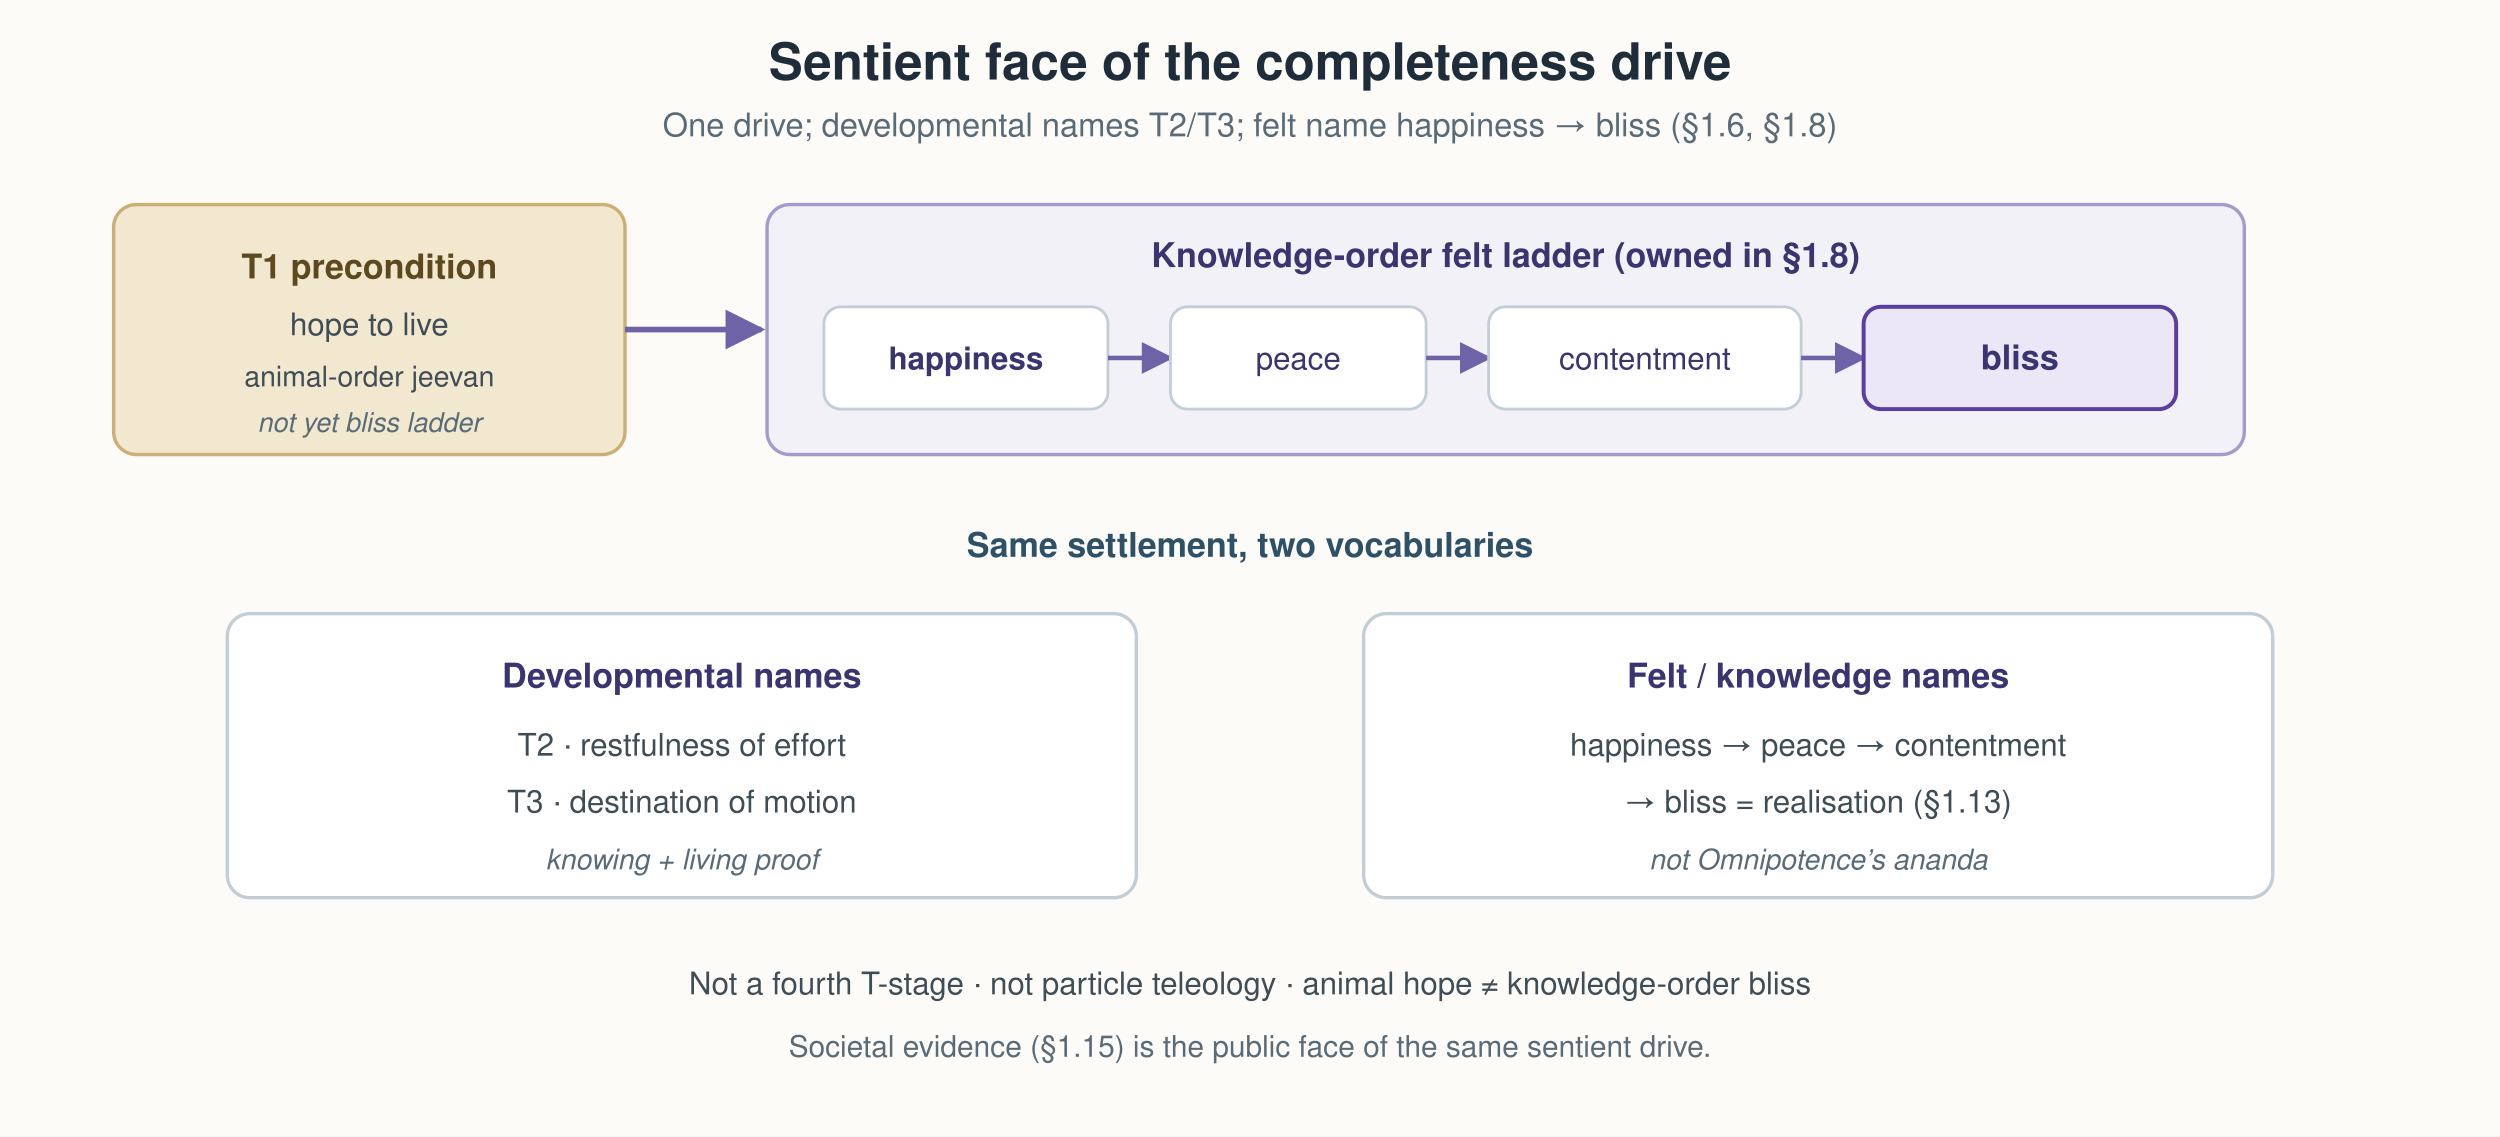
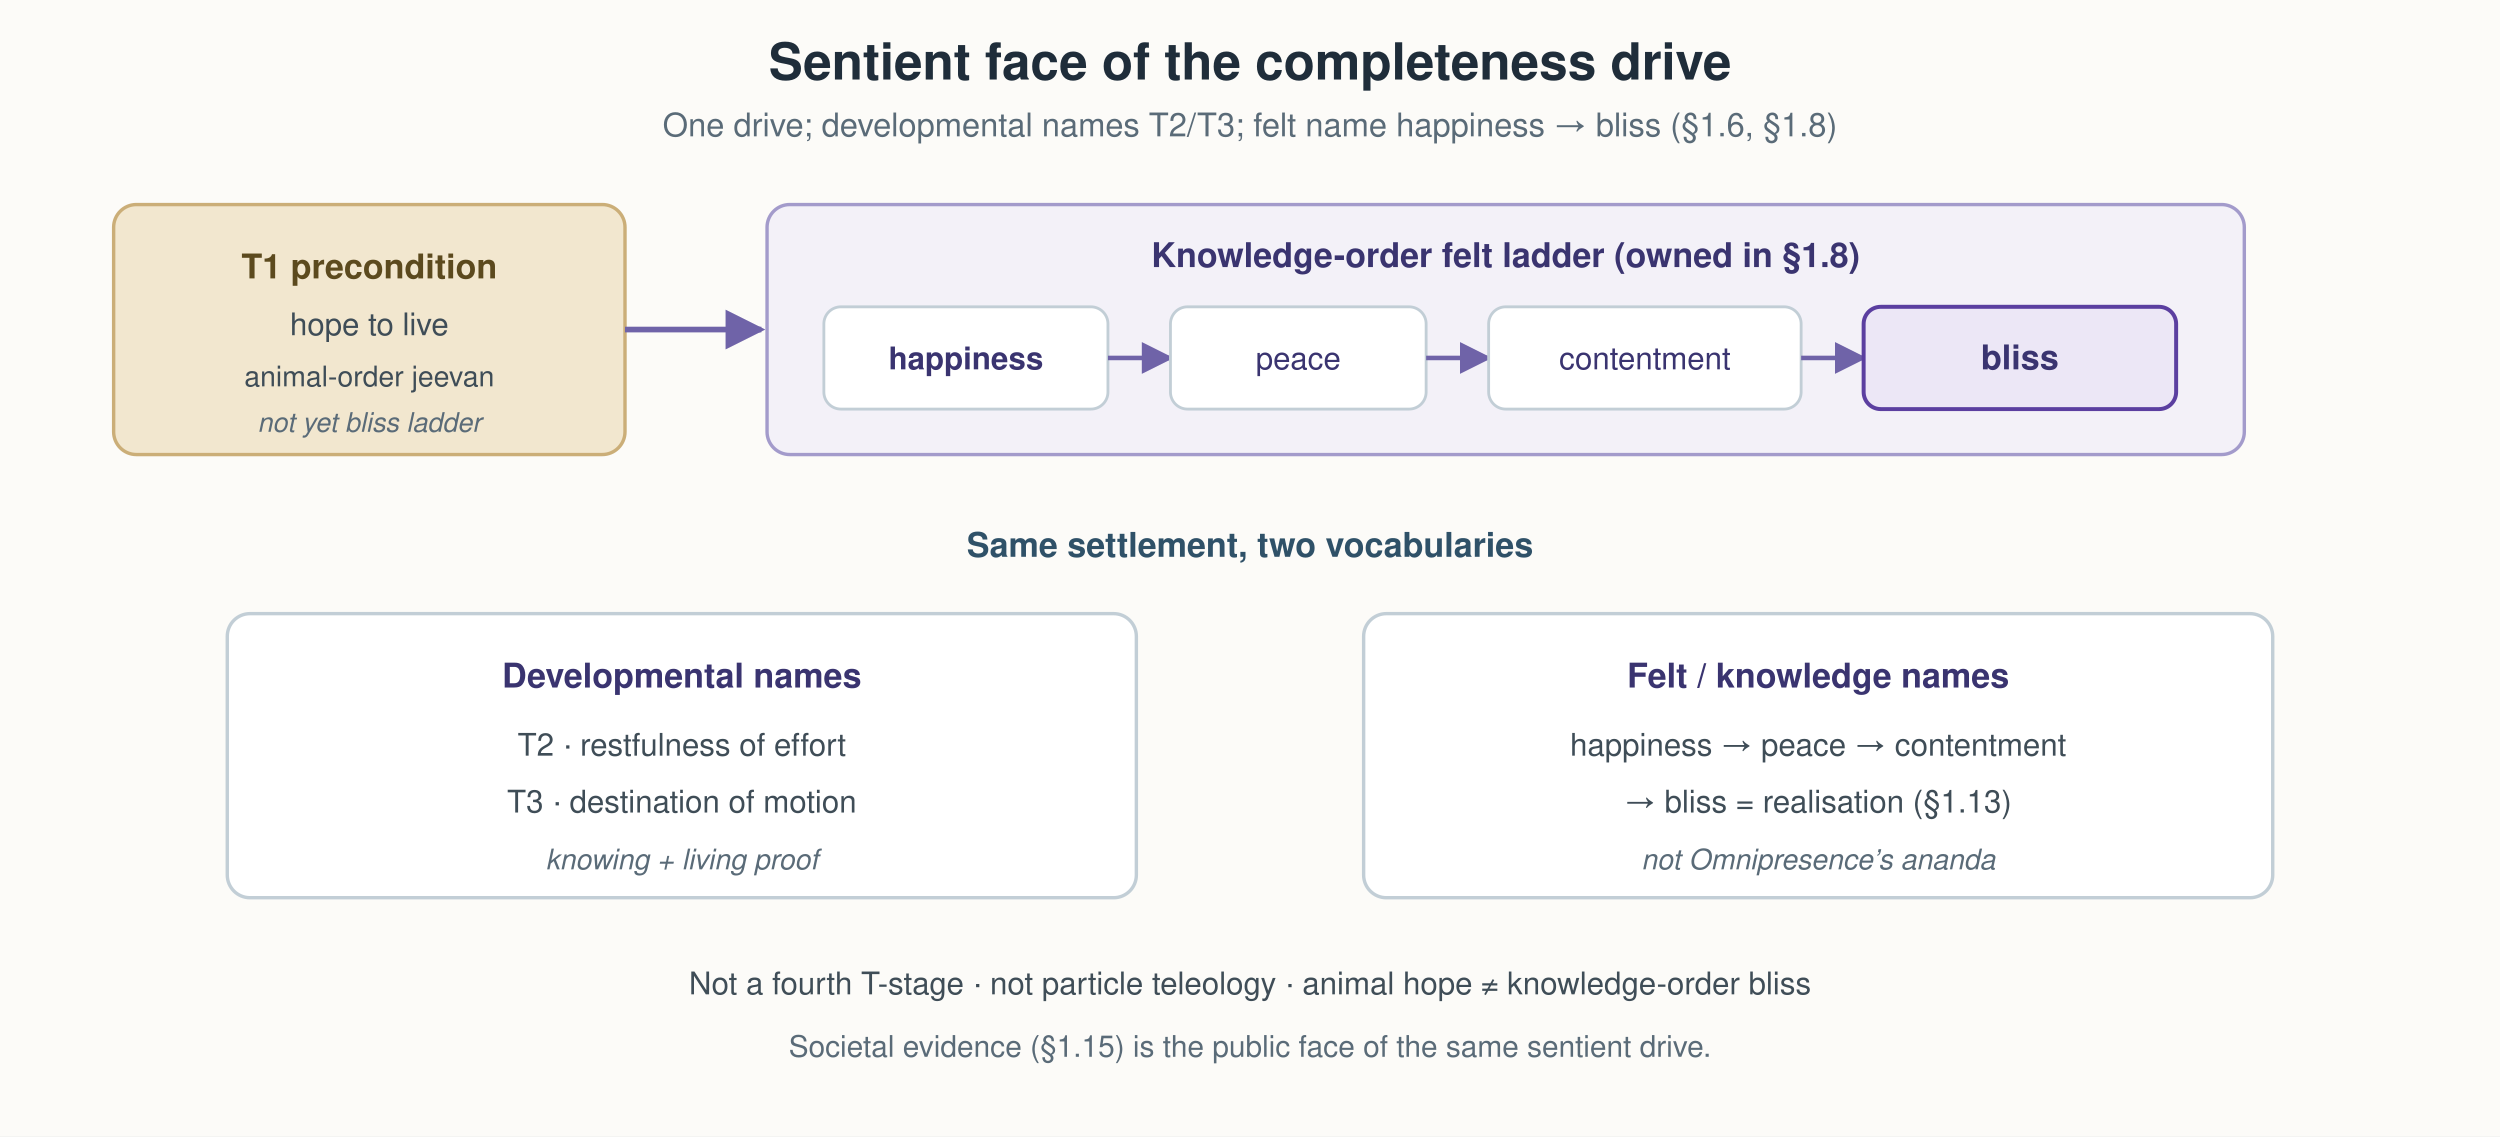
<svg xmlns="http://www.w3.org/2000/svg" width="880" height="400" viewBox="0 0 880 400" role="img">
  <style>

    .bg { fill: #FCFBF8; }
    .panel { fill: #FFFFFF; stroke: #C2CED6; }
    .panel-alt { fill: #F4F8F5; stroke: #93B79E; }
    .panel-warm { fill: #F2E7CF; stroke: #CBAE78; }
    .panel-green { fill: #F4F8F5; stroke: #93B79E; }
    .panel-purple { fill: #F3F1F8; stroke: #A39BCB; }
    .panel-blue { fill: #E7F0F9; stroke: #185FA5; }
    .panel-gold { fill: #FFF8E7; stroke: #D4A843; }
    .ground { fill: #E9F0F4; stroke: #9DB4C2; }
    .title { fill: #1F2D3A; }
    .sub { fill: #5A6B78; }
    .ink { fill: #3F4D57; }
    .ink-dim { fill: #5A6B78; }
    .ink-blue { fill: #2F5168; }
    .ink-green { fill: #28402F; }
    .ink-purple { fill: #3A3470; }
    .ink-gold { fill: #7A6420; }
    .ink-warm { fill: #5C4A1E; }
    .stroke-blue { stroke: #5E7686; }
    .stroke-green { stroke: #3F6B52; }
    .stroke-purple { stroke: #6F63A8; }
    .stroke-gold { stroke: #C9A227; }
    .stroke-muted { stroke: #5E7686; }
    .chip { fill: #FFFFFF; stroke: #C2CED6; }
    .chip-hi { fill: #FFF8E7; stroke: #C9A227; }
    .chip-purple { fill: #ECE7F6; stroke: #5B3FA0; }
    .foot { fill: #F7F5F0; stroke: #D8D0C0; }
    .mark-fill { fill: #5E7686; }
    .mark-green { fill: #3F6B52; }
    .mark-purple { fill: #6F63A8; }
    .mark-gold { fill: #C9A227; }
    text { font-family: Helvetica, Arial, sans-serif; }


  @media (prefers-color-scheme: dark) {
    .bg { fill: #1a1815; }
    .panel { fill: #26231e; stroke: #423b33; }
    .panel-alt { fill: #1e1b18; stroke: #423b33; }
    .panel-warm { fill: #2a2418; stroke: #6f5a22; }
    .panel-green { fill: #1a2e22; stroke: #355940; }
    .panel-purple { fill: #241e33; stroke: #5b3fa0; }
    .panel-blue { fill: #1a2430; stroke: #3d6278; }
    .panel-gold { fill: #2a2418; stroke: #c9a227; }
    .ground { fill: #1e2830; stroke: #3d6278; }
    .title { fill: #f5f1ec; }
    .sub { fill: #aca194; }
    .ink { fill: #e6dfd6; }
    .ink-dim { fill: #aca194; }
    .ink-blue { fill: #7ebbed; }
    .ink-green { fill: #8fd4a8; }
    .ink-purple { fill: #c4b5fd; }
    .ink-gold { fill: #f0c78a; }
    .ink-warm { fill: #f0c78a; }
    .stroke-blue { stroke: #7ebbed; }
    .stroke-green { stroke: #8fd4a8; }
    .stroke-purple { stroke: #c4b5fd; }
    .stroke-gold { stroke: #f0c78a; }
    .stroke-muted { stroke: #6f655a; }
    .chip { fill: #2f2a24; stroke: #423b33; }
    .chip-hi { fill: #2a2418; stroke: #c9a227; }
    .chip-purple { fill: #241e33; stroke: #5b3fa0; }
    .foot { fill: #26231e; stroke: #423b33; }
    .mark-fill { fill: #aca194; }
    .mark-green { fill: #8fd4a8; }
    .mark-purple { fill: #c4b5fd; }
    .mark-gold { fill: #f0c78a; }
  }

  </style>
  <defs>
    <marker id="ahH" viewBox="0 0 10 10" refX="9" refY="5" markerWidth="7" markerHeight="7" orient="auto">
      <path d="M0,0 L10,5 L0,10 z" class="mark-purple" />
    </marker>
  </defs>
  <rect class="bg" width="880" height="400" />
  <text class="title" x="440" y="28" text-anchor="middle" font-size="18" font-weight="700">Sentient face of the completeness drive</text>
  <text class="sub" x="440" y="48" text-anchor="middle" font-size="11.5">One drive; developmental names T2/T3; felt name happiness → bliss (§1.6, §1.8)</text>
  <rect class="panel-warm" x="40" y="72" width="180" height="88" rx="8" stroke-width="1.2" />
  <text class="ink-warm" x="130" y="98" text-anchor="middle" font-size="12" font-weight="700">T1 precondition</text>
  <text class="ink" x="130" y="118" text-anchor="middle" font-size="11">hope to live</text>
  <text class="ink" x="130" y="136" text-anchor="middle" font-size="10">animal-order jeevan</text>
  <text class="ink-dim" x="130" y="152" text-anchor="middle" font-size="9.5" font-style="italic">not yet bliss ladder</text>
  <line x1="220" y1="116" x2="268" y2="116" class="stroke-purple" stroke-width="2" marker-end="url(#ahH)" />
  <rect class="panel-purple" x="270" y="72" width="520" height="88" rx="8" stroke-width="1.2" />
  <text class="ink-purple" x="530" y="94" text-anchor="middle" font-size="12" font-weight="700">Knowledge-order felt ladder (owned in §1.8)</text>
  <rect class="chip" x="290" y="108" width="100" height="36" rx="6" />
  <text class="ink-purple" x="340" y="130" text-anchor="middle" font-size="11" font-weight="700">happiness</text>
  <line x1="390" y1="126" x2="412" y2="126" class="stroke-purple" stroke-width="1.6" marker-end="url(#ahH)" />
  <rect class="chip" x="412" y="108" width="90" height="36" rx="6" />
  <text class="ink-purple" x="457" y="130" text-anchor="middle" font-size="11">peace</text>
  <line x1="502" y1="126" x2="524" y2="126" class="stroke-purple" stroke-width="1.6" marker-end="url(#ahH)" />
  <rect class="chip" x="524" y="108" width="110" height="36" rx="6" />
  <text class="ink-purple" x="579" y="130" text-anchor="middle" font-size="11">contentment</text>
  <line x1="634" y1="126" x2="656" y2="126" class="stroke-purple" stroke-width="1.6" marker-end="url(#ahH)" />
  <rect class="chip-purple" x="656" y="108" width="110" height="36" rx="6" stroke-width="1.4" />
  <text class="ink-purple" x="711" y="130" text-anchor="middle" font-size="12" font-weight="700">bliss</text>
  <text class="ink-blue" x="440" y="196" text-anchor="middle" font-size="12" font-weight="700">Same settlement, two vocabularies</text>
  <rect class="panel" x="80" y="216" width="320" height="100" rx="8" stroke-width="1.2" />
  <text class="ink-purple" x="240" y="242" text-anchor="middle" font-size="12" font-weight="700">Developmental names</text>
  <text class="ink" x="240" y="266" text-anchor="middle" font-size="11">T2 · restfulness of effort</text>
  <text class="ink" x="240" y="286" text-anchor="middle" font-size="11">T3 · destination of motion</text>
  <text class="ink-dim" x="240" y="306" text-anchor="middle" font-size="10" font-style="italic">knowing + living proof</text>
  <rect class="panel" x="480" y="216" width="320" height="100" rx="8" stroke-width="1.2" />
  <text class="ink-purple" x="640" y="242" text-anchor="middle" font-size="12" font-weight="700">Felt / knowledge names</text>
  <text class="ink" x="640" y="266" text-anchor="middle" font-size="11">happiness → peace → contentment</text>
  <text class="ink" x="640" y="286" text-anchor="middle" font-size="11">→ bliss = realisation (§1.13)</text>
-   <text class="ink-dim" x="640" y="306" text-anchor="middle" font-size="10" font-style="italic">not Omnipotence’s ananda</text>
+   <text class="ink-dim" x="640" y="306" text-anchor="middle" font-size="10" font-style="italic">not Omnipresence’s ananda</text>
  <text class="ink" x="440" y="350" text-anchor="middle" font-size="11">Not a fourth T-stage · not particle teleology · animal hope ≠ knowledge-order bliss</text>
  <text class="sub" x="440" y="372" text-anchor="middle" font-size="10.5">Societal evidence (§1.15) is the public face of the same sentient drive.</text>
</svg>
